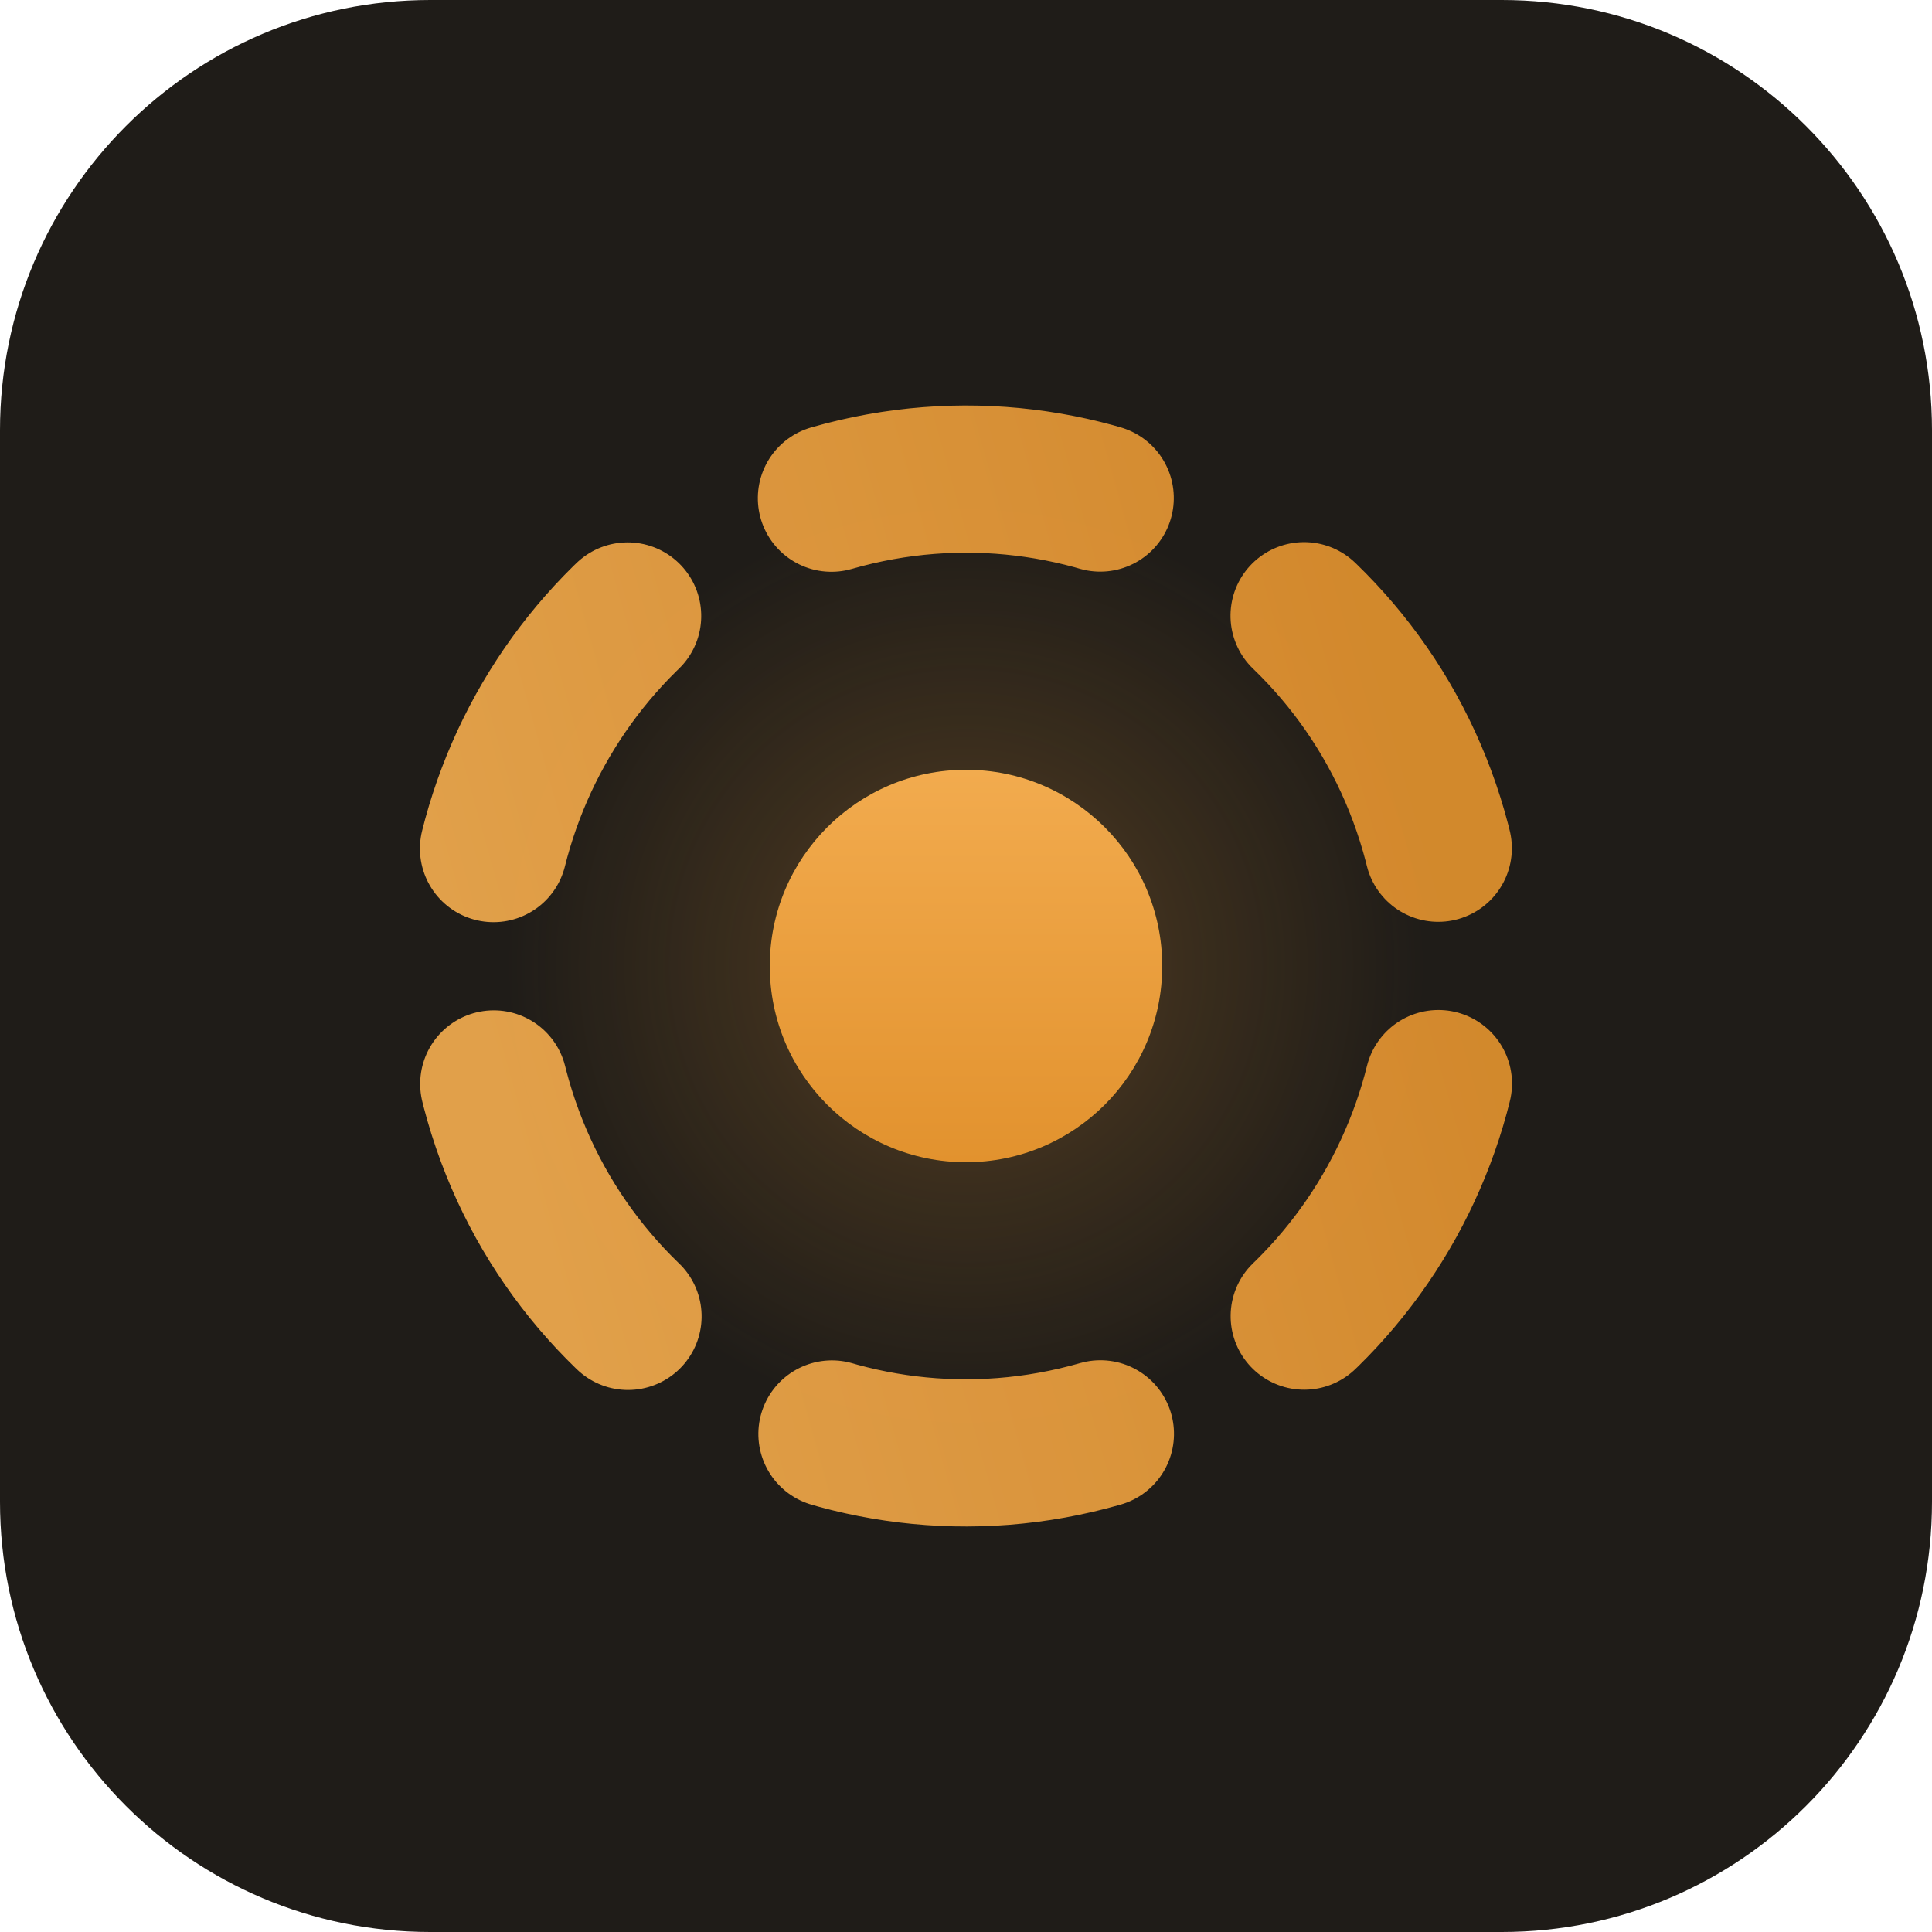
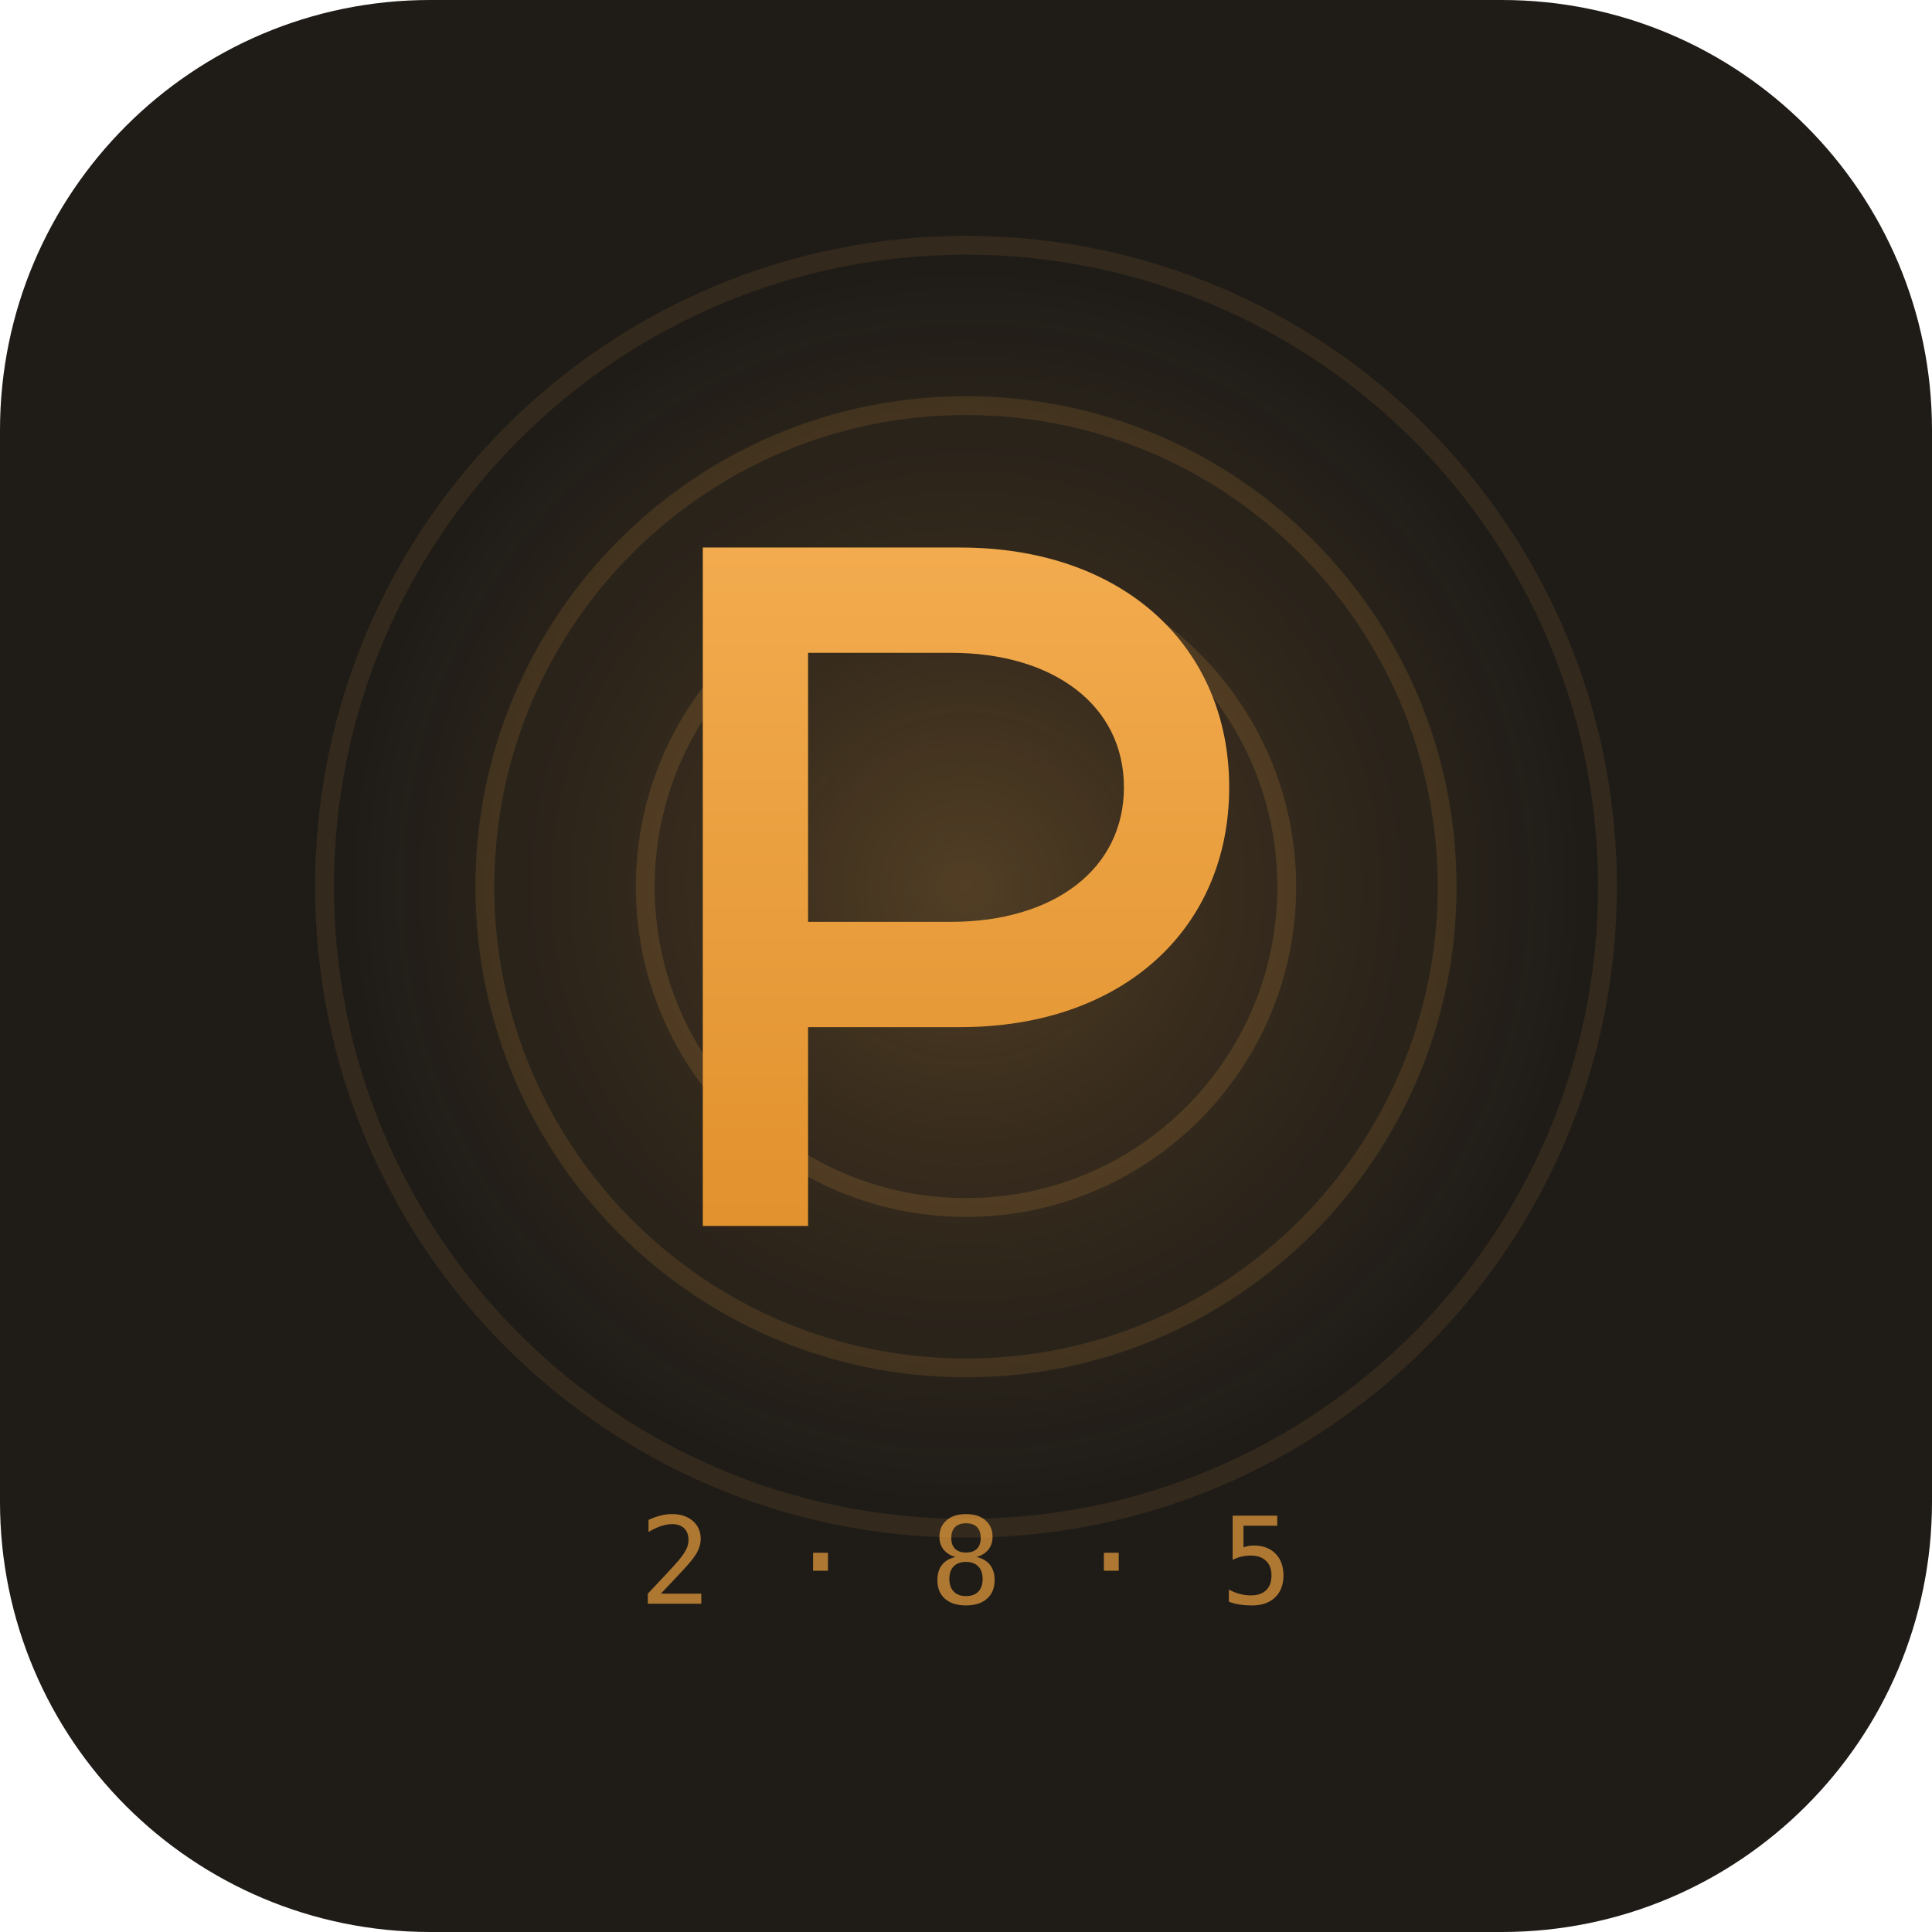
<svg xmlns="http://www.w3.org/2000/svg" viewBox="0 0 1024 1024">
  <defs>
    <linearGradient id="phosphor" x1="0" y1="0" x2="0" y2="1">
      <stop offset="0%" stop-color="#f2ab4e" />
      <stop offset="100%" stop-color="#e2922e" />
    </linearGradient>
    <radialGradient id="bloom" cx="50%" cy="50%" r="50%">
-       <stop offset="0%" stop-color="#f2ab4e" stop-opacity="0.30" />
-       <stop offset="45%" stop-color="#eca03d" stop-opacity="0.14" />
+       <stop offset="0%" stop-color="#f2ab4e" stop-opacity="0.24" />
+       <stop offset="45%" stop-color="#eca03d" stop-opacity="0.11" />
      <stop offset="100%" stop-color="#eca03d" stop-opacity="0" />
    </radialGradient>
  </defs>
  <rect width="1024" height="1024" rx="228" fill="#1f1c18" />
-   <circle cx="512" cy="512" r="246" fill="url(#bloom)" />
-   <circle cx="512" cy="512" r="258" fill="none" stroke="url(#phosphor)" stroke-width="78" stroke-linecap="round" stroke-dasharray="144.177 126" opacity="0.92" transform="rotate(-106.009 512 512)" />
-   <circle cx="512" cy="512" r="104" fill="url(#phosphor)" />
+   <circle cx="512" cy="470" r="330" fill="url(#bloom)" />
+   <g stroke="#eca03d" fill="none">
+     <circle cx="512" cy="470" r="170" stroke-width="10" opacity="0.16" />
+     <circle cx="512" cy="470" r="255" stroke-width="10" opacity="0.13" />
+     <circle cx="512" cy="470" r="340" stroke-width="10" opacity="0.10" />
+   </g>
+   <g transform="translate(161.7 153.8) scale(0.62)">
+     <path d="M340 220 H560 C700 220 790 305 790 425 C790 545 700 630 560 630 H430 V800 H340 Z M430 310 H552 C640 310 700 355 700 425 C700 495 640 540 552 540 H430 Z" fill="url(#phosphor)" fill-rule="evenodd" />
+   </g>
+   <text x="512" y="850" text-anchor="middle" font-family="ui-monospace, 'SF Mono', 'JetBrains Mono', Menlo, 'DejaVu Sans Mono', monospace" font-size="64" fill="#eca03d" opacity="0.7">2 · 8 · 5</text>
</svg>
